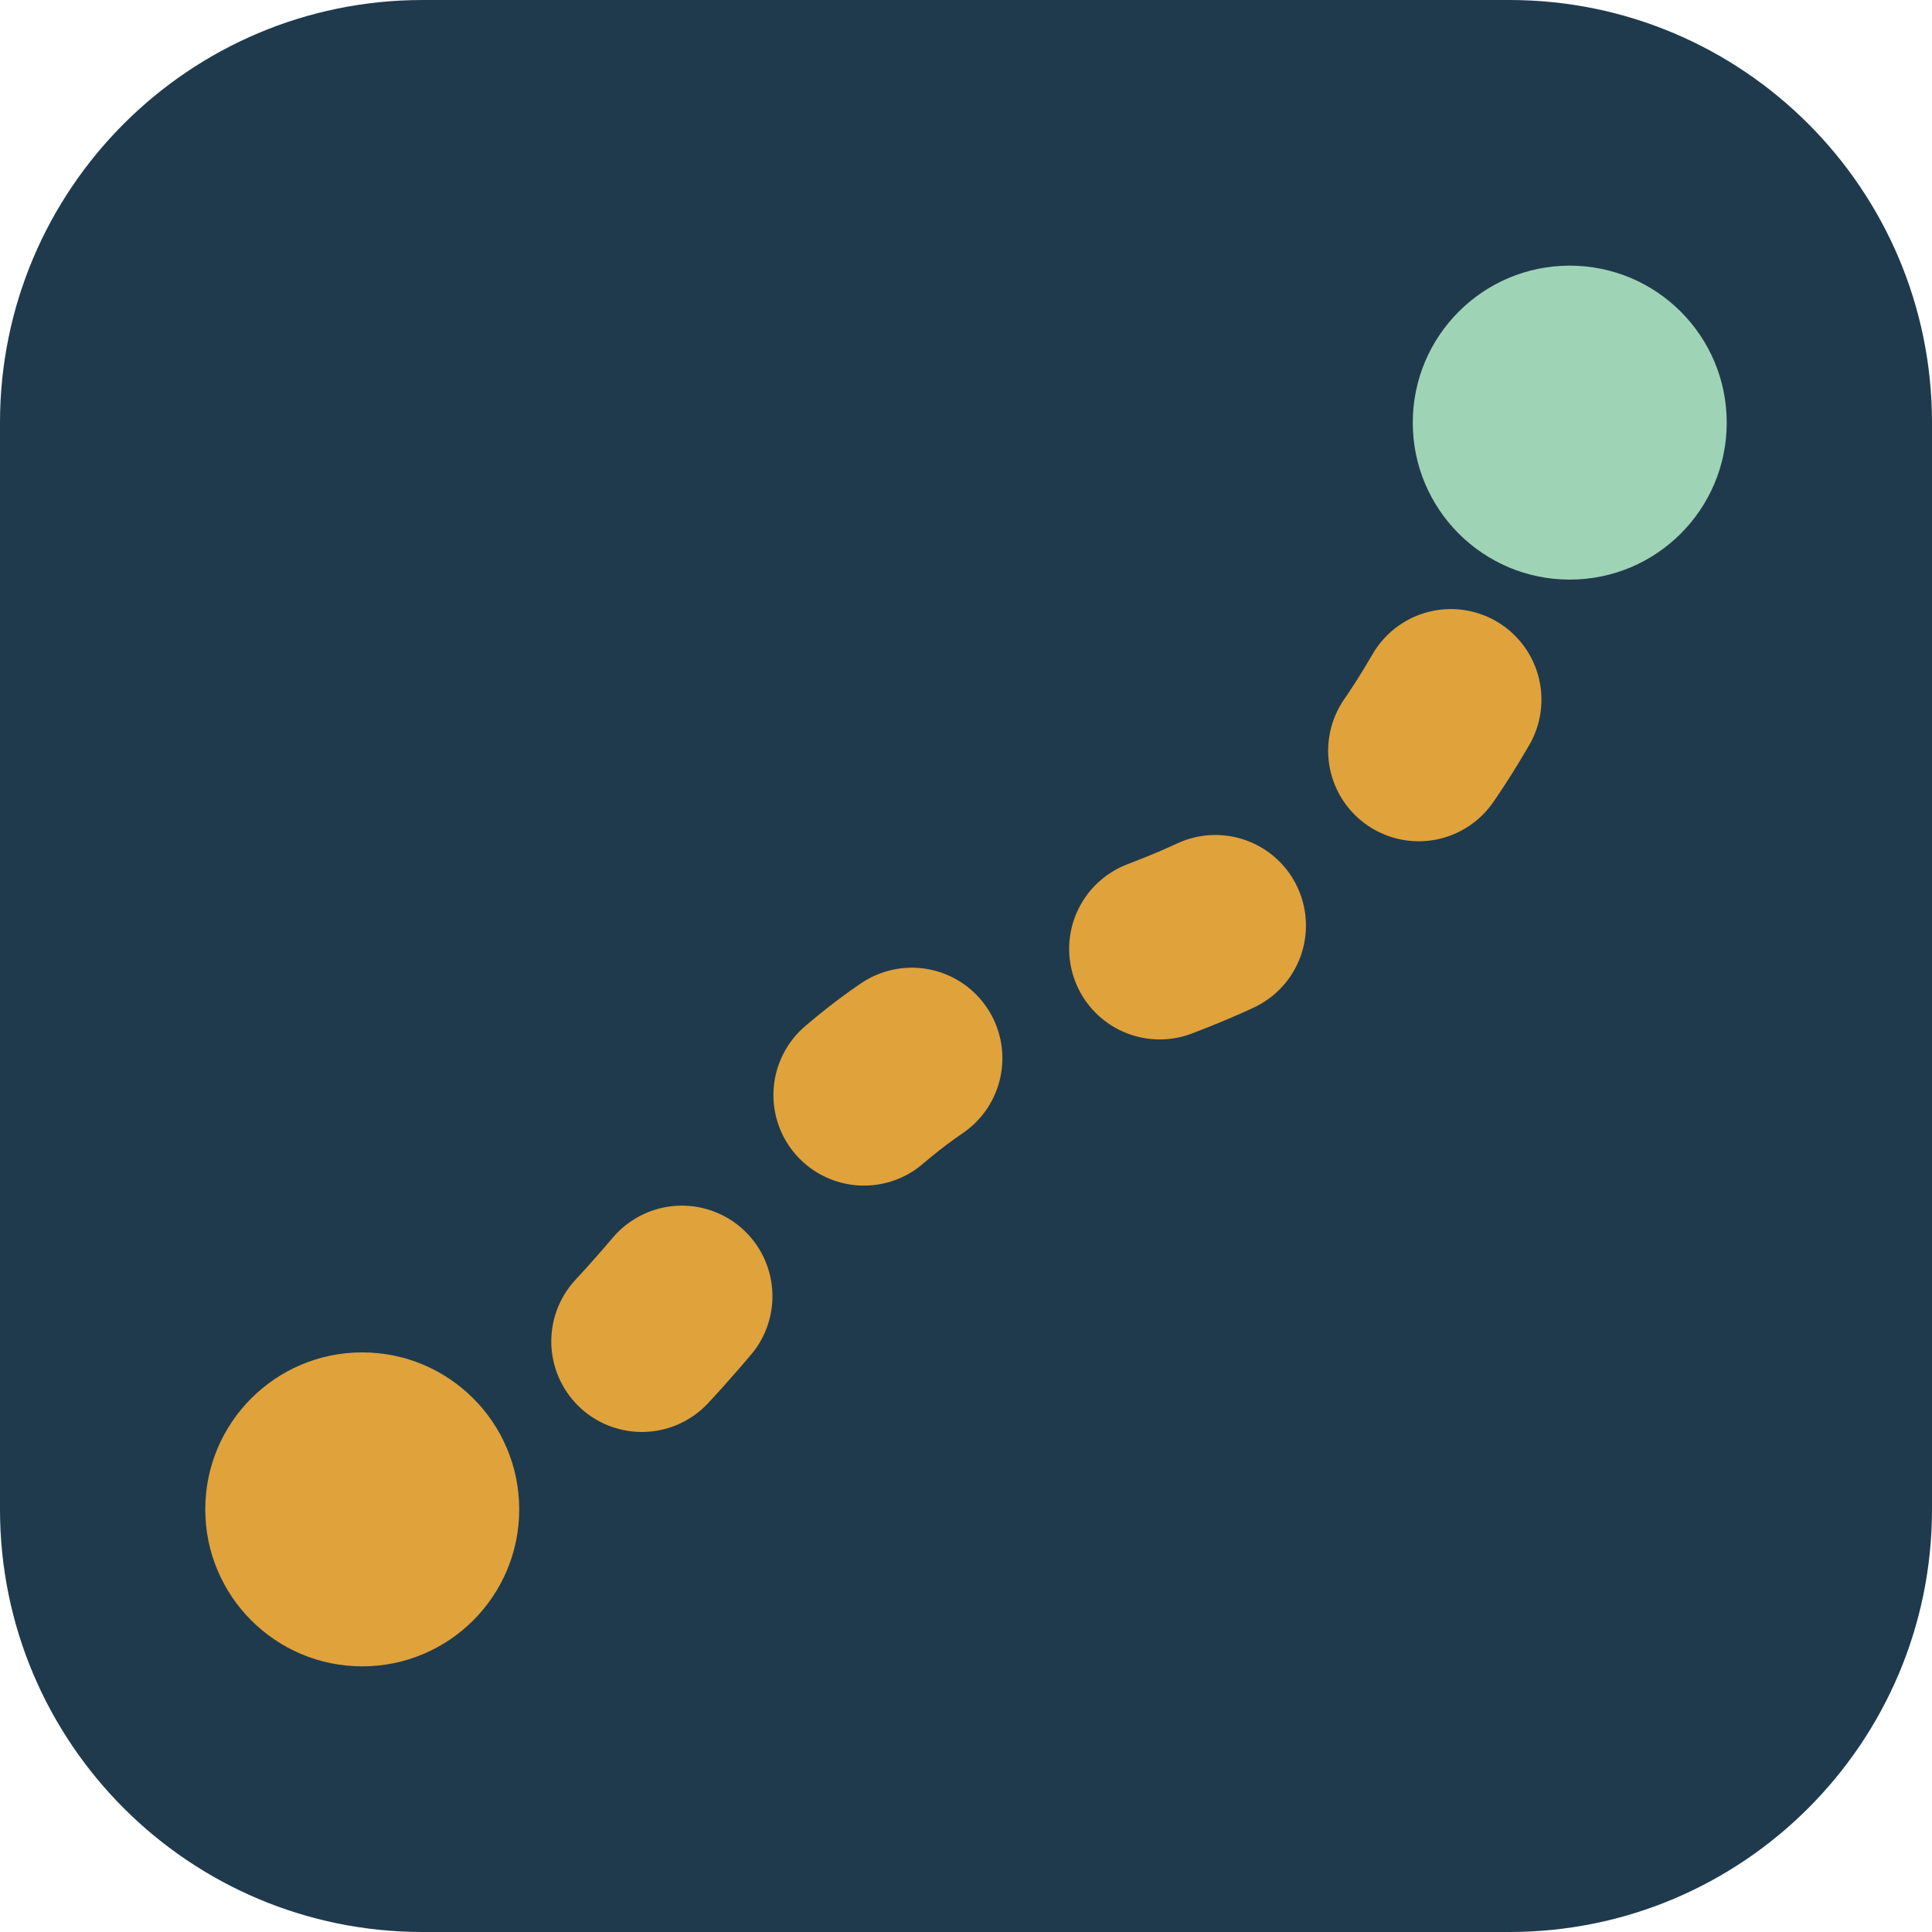
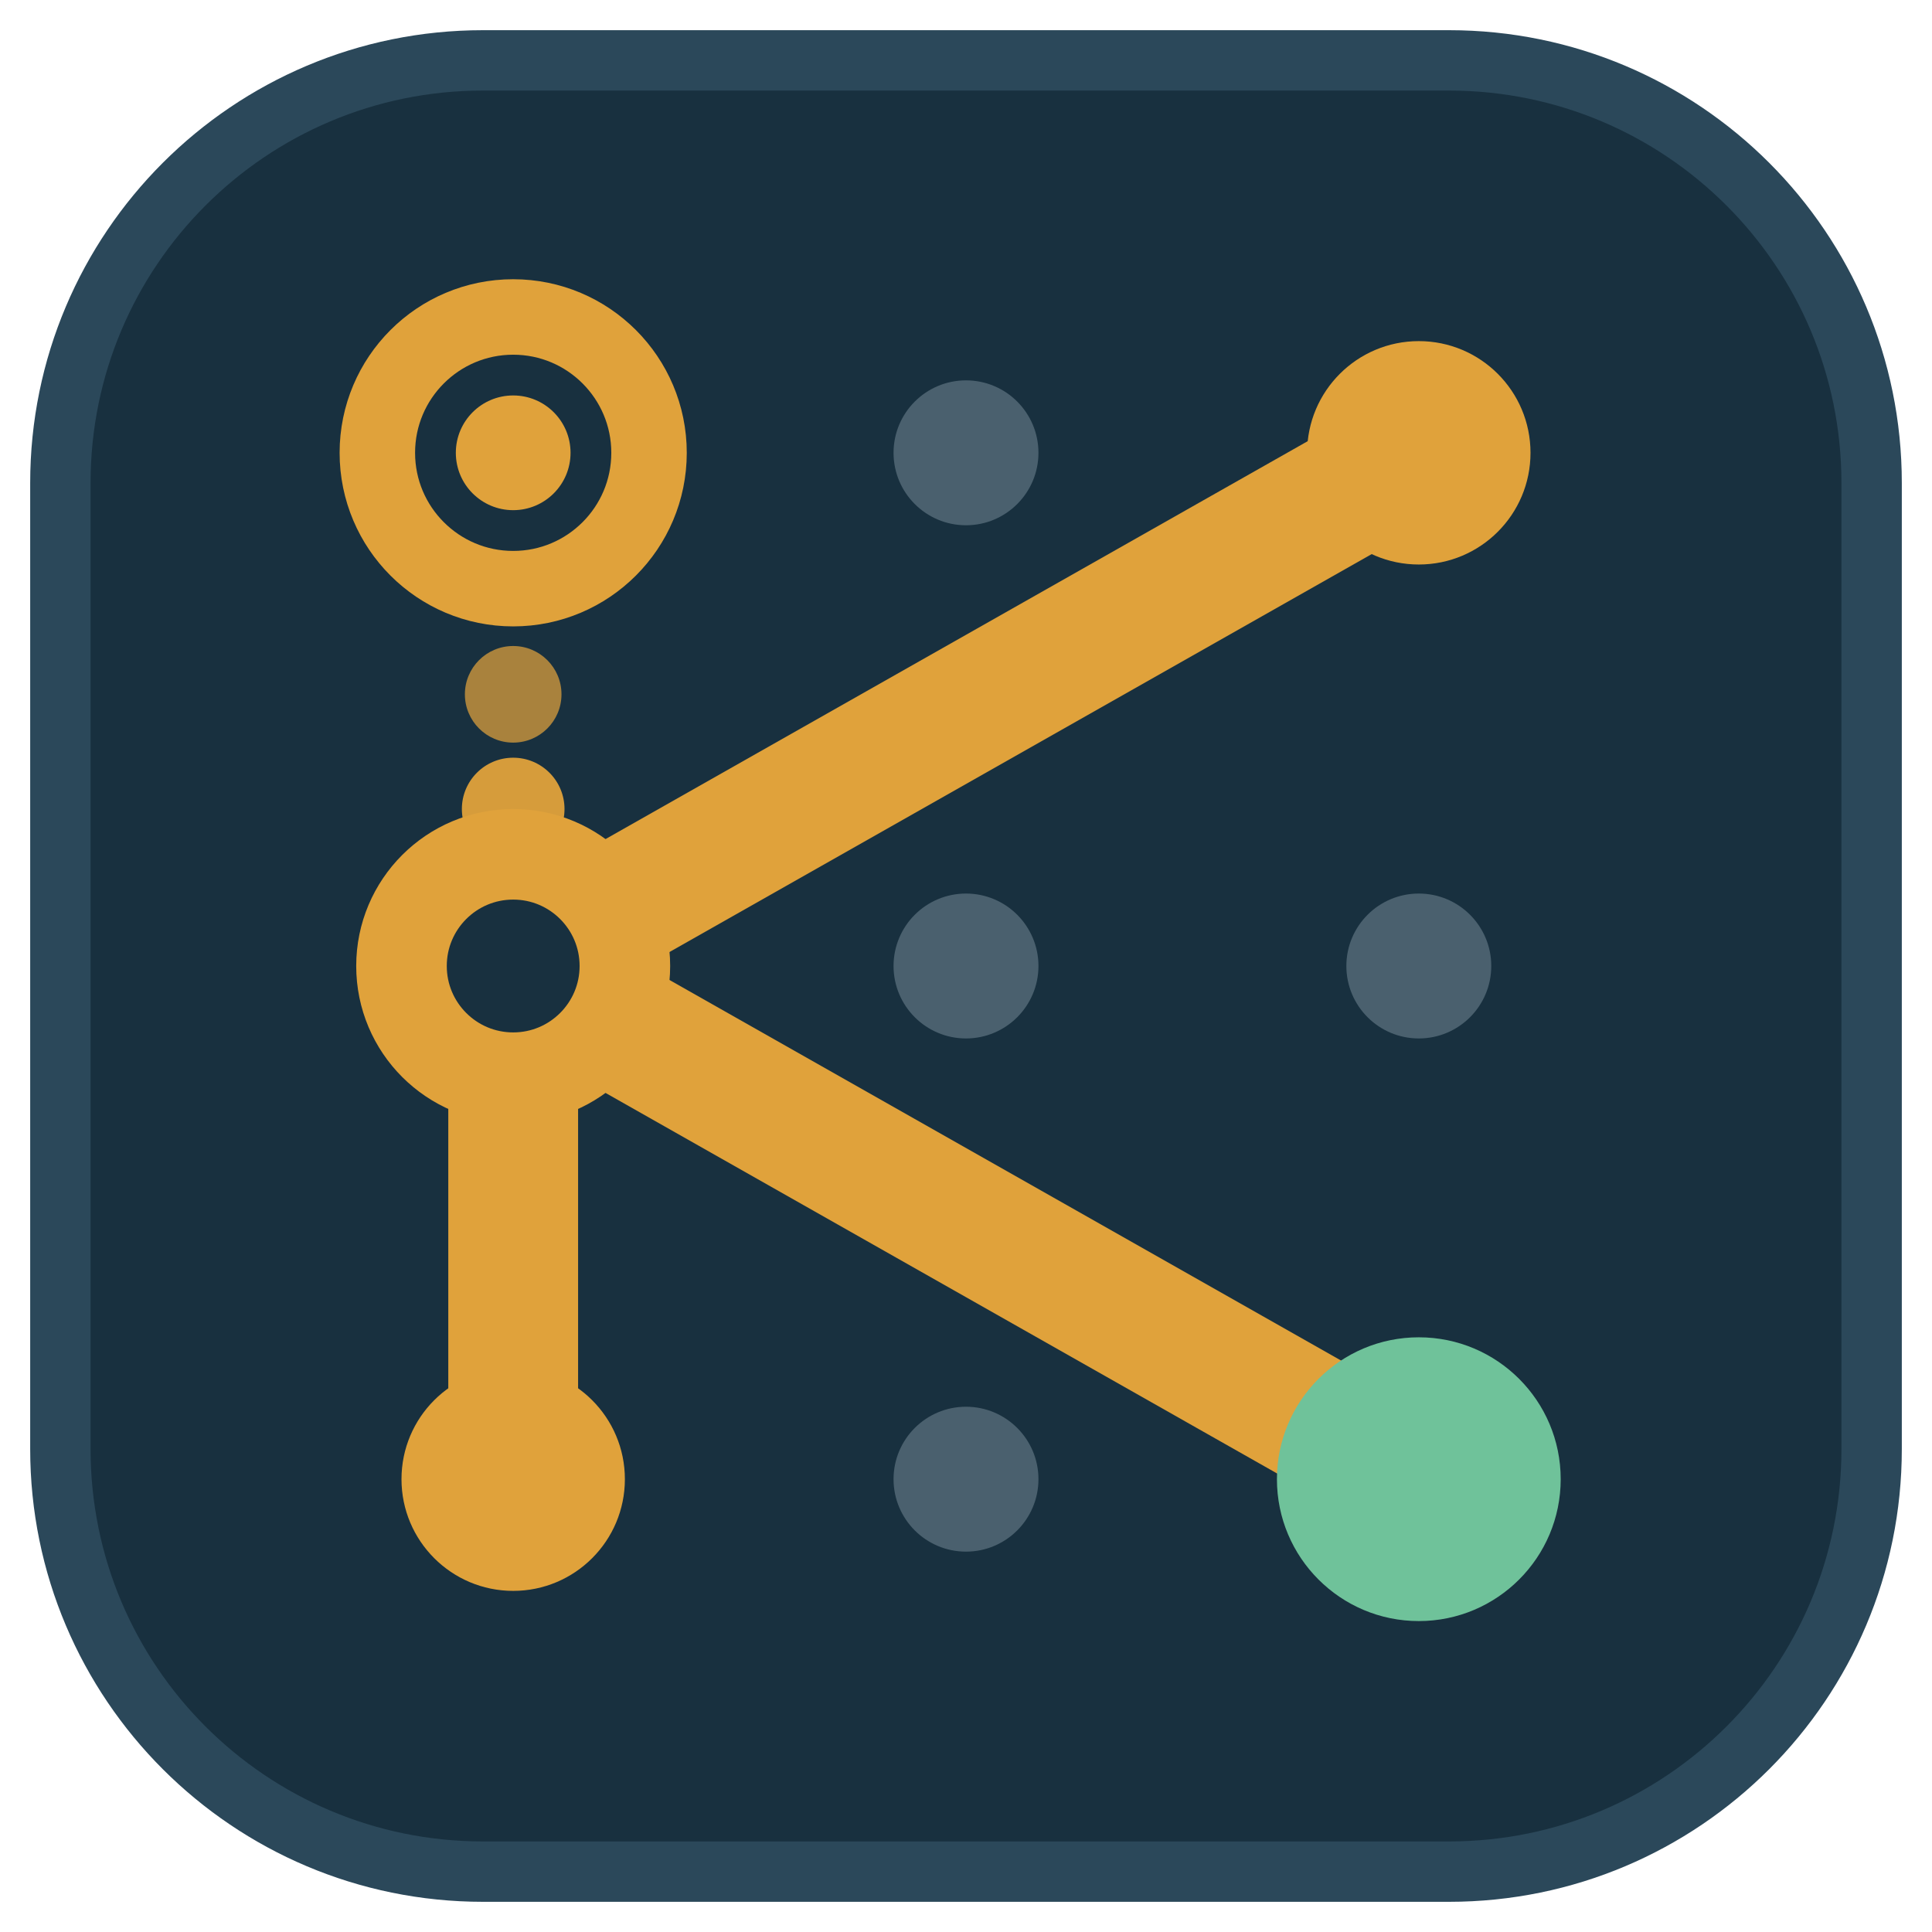
- <svg xmlns="http://www.w3.org/2000/svg" viewBox="0 0 32 32">
-   <rect width="32" height="32" rx="7" fill="#1f3a4d" />
-   <path d="M6 25c5-1 6-6 10-8s7-1 10-10" fill="none" stroke="#e0a23b" stroke-width="3" stroke-linecap="round" stroke-dasharray="1 4.5" />
-   <circle cx="6" cy="25" r="2.6" fill="#e0a23b" />
-   <circle cx="26" cy="7" r="2.6" fill="#9fd3b6" />
+ <svg xmlns="http://www.w3.org/2000/svg" viewBox="0 0 32 32" fill="none">
+   <rect x="1" y="1" width="30" height="30" rx="7" fill="#18303f" stroke="#2b485a" stroke-width="1" />
+   <g fill="#8fa3ae" opacity="0.42">
+     <circle cx="16" cy="7.5" r="1.2" />
+     <circle cx="16" cy="16" r="1.2" />
+     <circle cx="23.5" cy="16" r="1.2" />
+     <circle cx="16" cy="24.5" r="1.2" />
+   </g>
+   <circle cx="8.5" cy="11.5" r="0.8" fill="#e0a23b" opacity="0.72" />
+   <circle cx="8.5" cy="13.4" r="0.85" fill="#e0a23b" opacity="0.95" />
+   <path d="M 8.5 16 L 8.5 24.5" stroke="#e0a23b" stroke-width="2.15" stroke-linecap="round" />
+   <path d="M 23.5 7.5 L 8.5 16 L 23.5 24.5" stroke="#e0a23b" stroke-width="2.15" stroke-linecap="round" stroke-linejoin="round" />
+   <circle cx="8.5" cy="7.5" r="2.25" fill="#18303f" stroke="#e0a23b" stroke-width="1.25" />
+   <circle cx="8.5" cy="7.5" r="0.95" fill="#e0a23b" />
+   <circle cx="8.5" cy="16" r="1.85" fill="#18303f" stroke="#e0a23b" stroke-width="1.5" />
+   <circle cx="8.5" cy="24.5" r="1.85" fill="#e0a23b" />
+   <circle cx="23.5" cy="7.5" r="1.85" fill="#e0a23b" />
+   <circle cx="23.5" cy="24.5" r="2.35" fill="#6fc29a" />
</svg>
